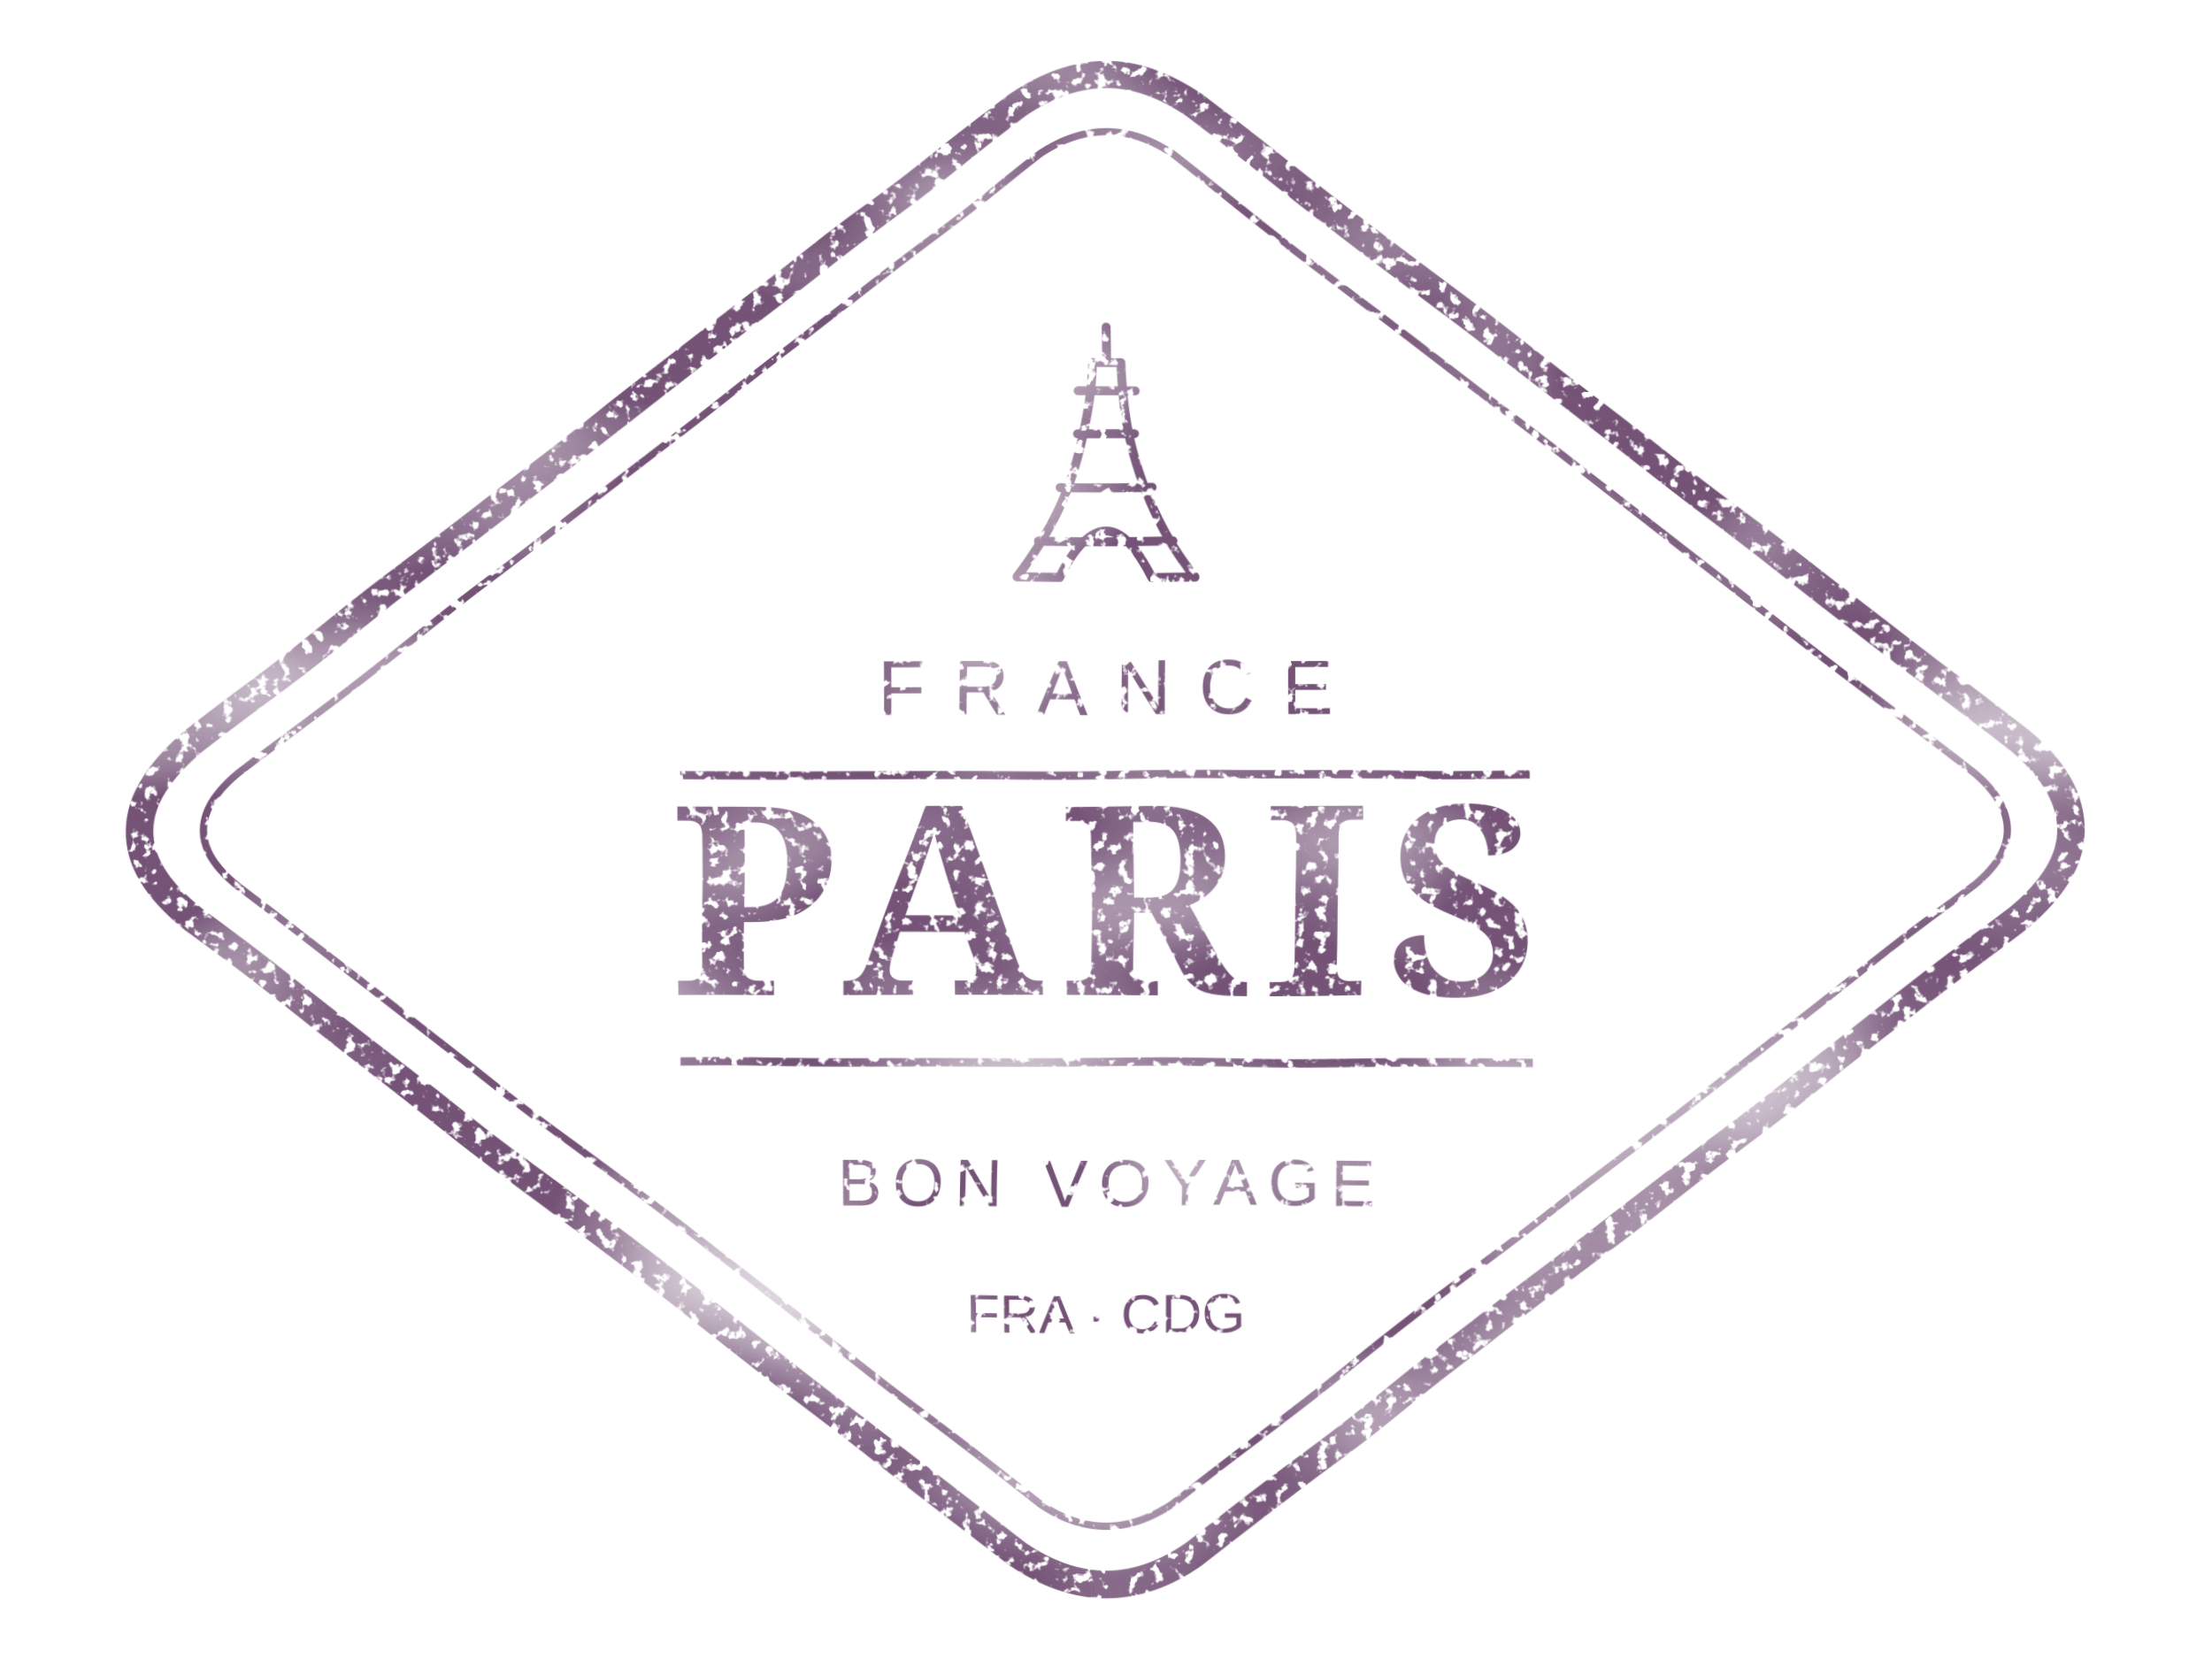
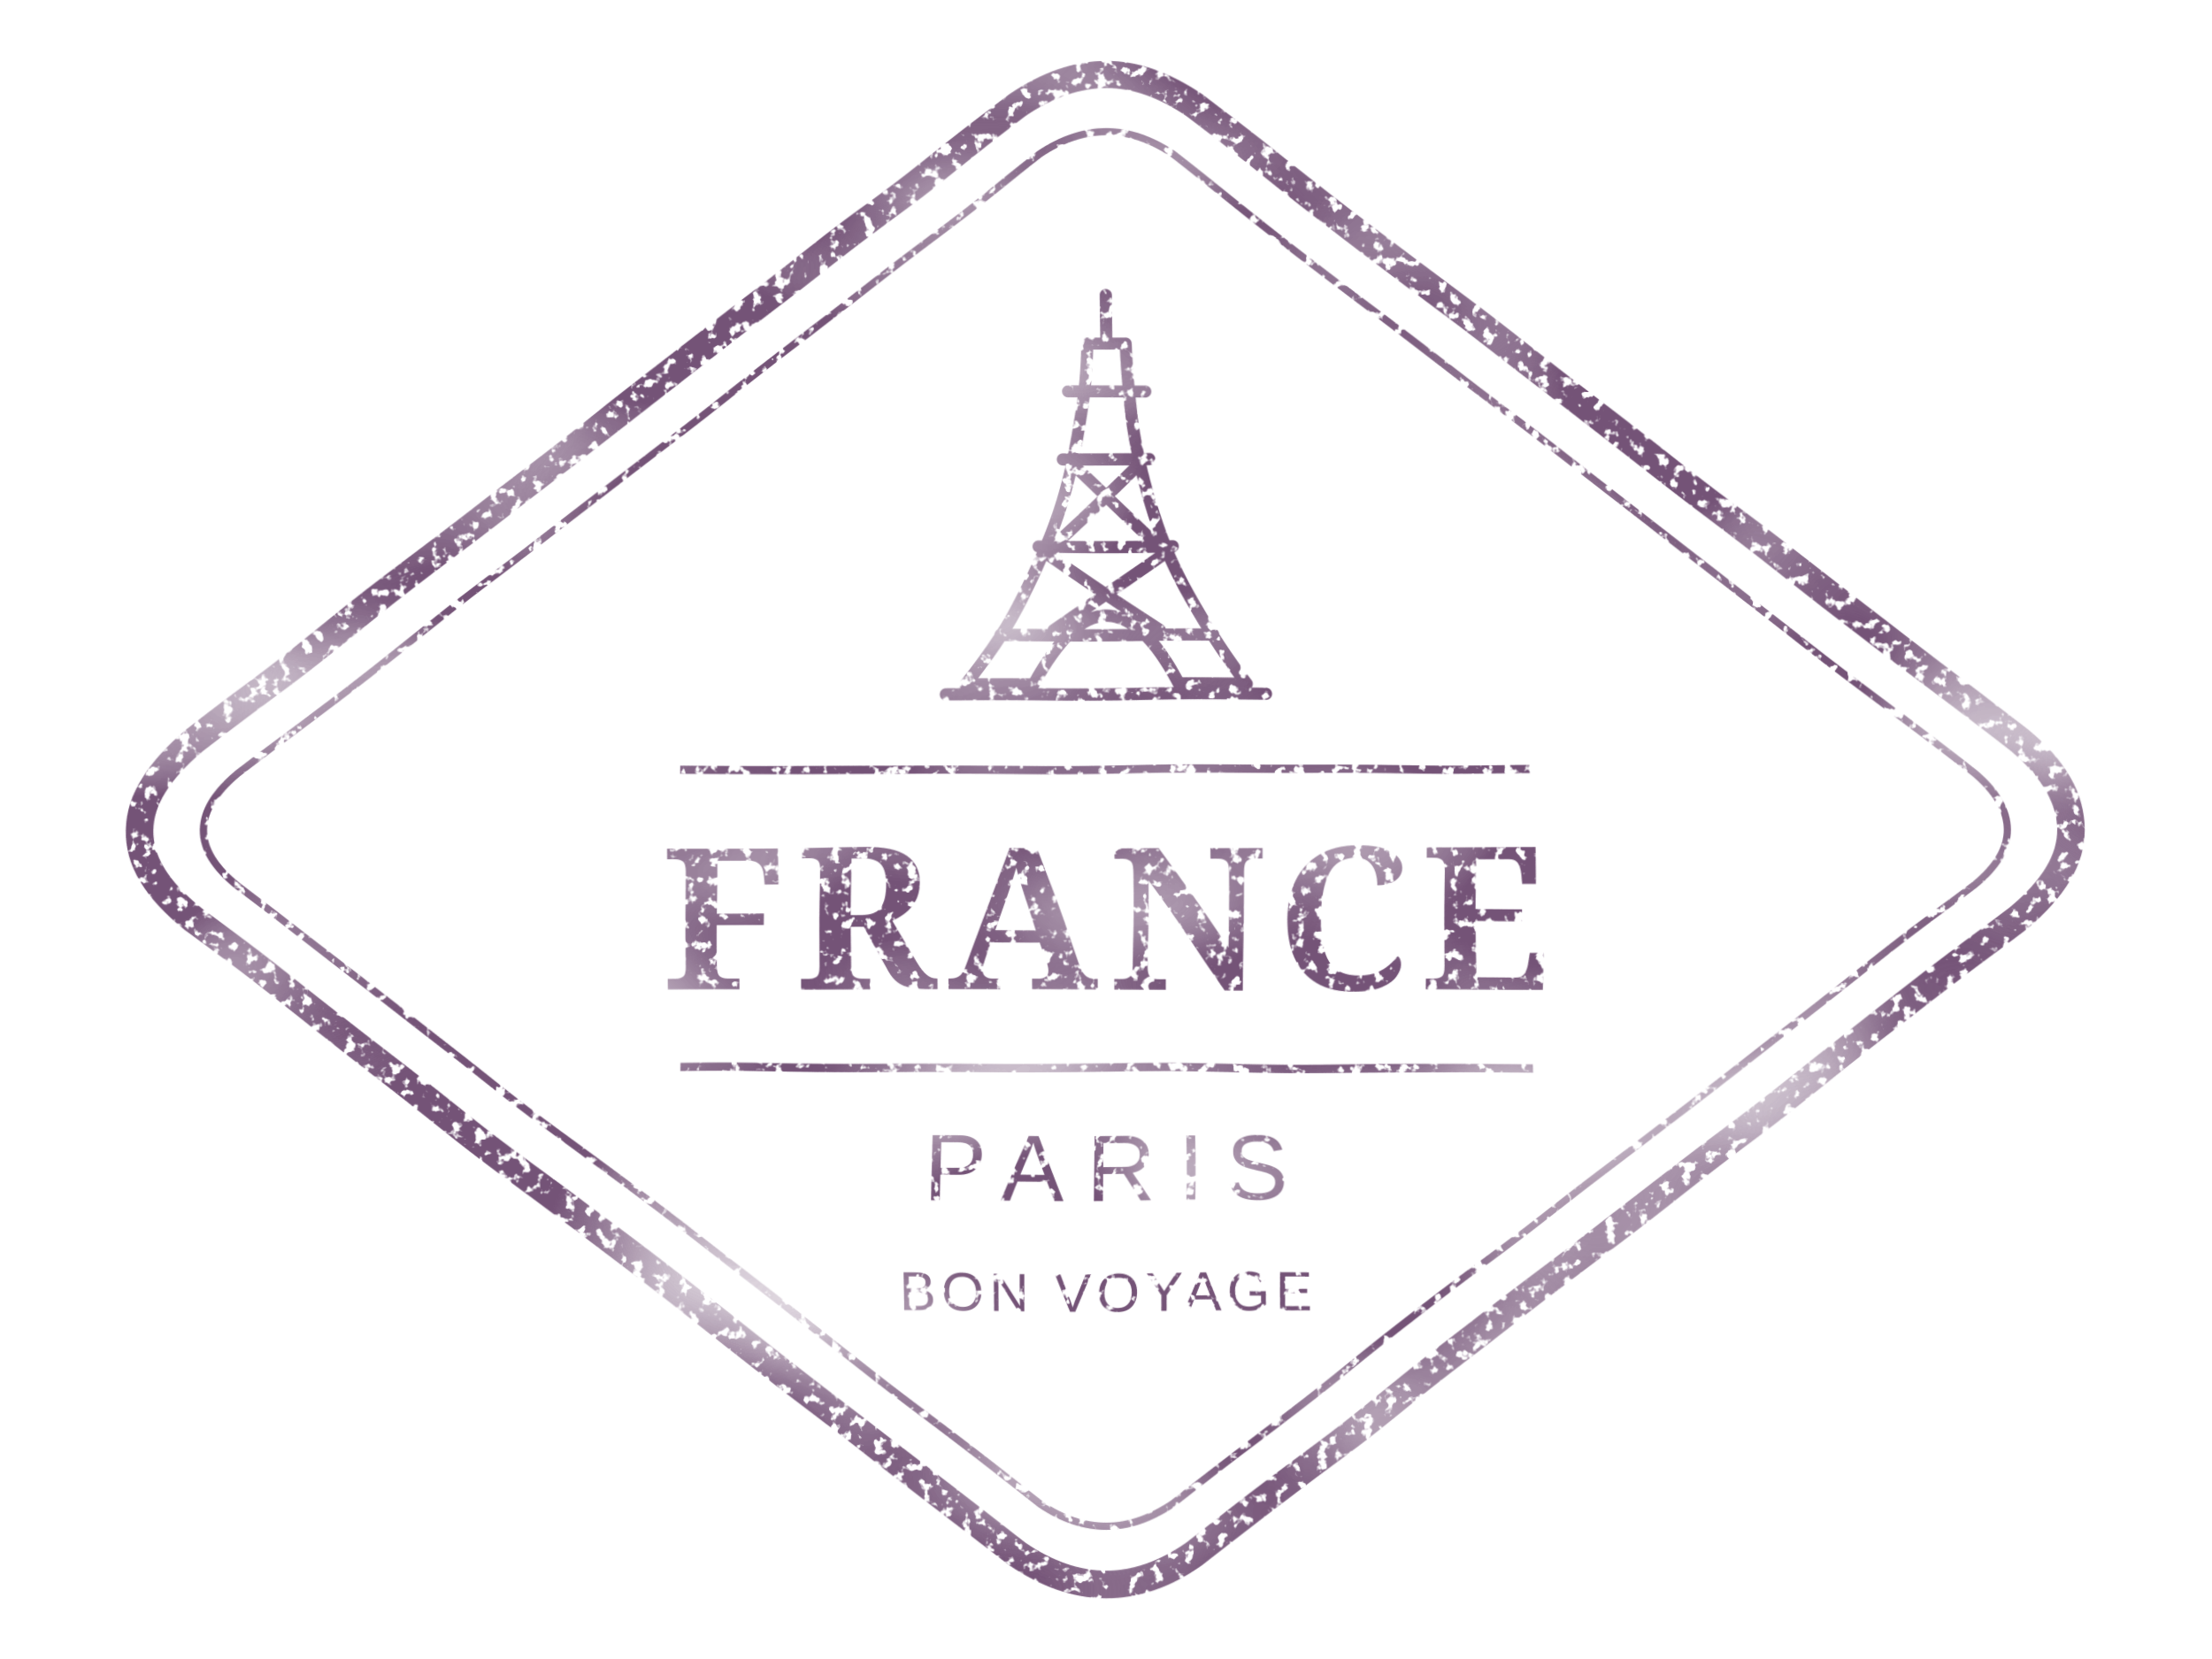
- <svg xmlns="http://www.w3.org/2000/svg" viewBox="0 0 400 300" width="400" height="300" role="img" aria-labelledby="title-FR">
+ <svg xmlns="http://www.w3.org/2000/svg" viewBox="0 0 400 300" width="400" height="300" role="img" aria-labelledby="title-fr">
  <defs>
    <filter id="ink-fr-worn" x="-5%" y="-5%" width="110%" height="110%" color-interpolation-filters="sRGB">
      <feTurbulence type="fractalNoise" baseFrequency=".5" numOctaves="3" seed="17" result="grain" />
      <feColorMatrix in="grain" type="matrix" values="0 0 0 0 1 0 0 0 0 1 0 0 0 0 1 1 0 0 0 0" />
      <feComponentTransfer>
        <feFuncA type="linear" slope="10" intercept="-3.3" />
      </feComponentTransfer>
      <feComposite in="SourceGraphic" operator="in" result="porous" />
      <feTurbulence type="fractalNoise" baseFrequency=".019 .027" numOctaves="2" seed="41" result="pressure" />
      <feColorMatrix type="matrix" values="0 0 0 0 1 0 0 0 0 1 0 0 0 0 1 1 0 0 0 0" />
      <feComponentTransfer>
        <feFuncA type="linear" slope="1.8" intercept="-.05" />
      </feComponentTransfer>
      <feComposite in="porous" operator="in" result="ink" />
      <feDisplacementMap in="ink" in2="pressure" scale="1.15" xChannelSelector="R" yChannelSelector="G" />
      <feGaussianBlur stdDeviation=".12" />
    </filter>
  </defs>
  <g filter="url(#ink-fr-worn)" color="#745377" fill="currentColor" font-family="Arial,Helvetica,sans-serif" text-anchor="middle">
    <g fill="none" stroke="currentColor">
      <path d="M184 19Q200 8 216 19L365 134Q384 150 365 166L216 281Q200 292 184 281L35 166Q16 150 35 134Z" stroke-width="5" />
      <path d="M188 28Q200 20 212 28L357 140Q369 150 357 160L212 272Q200 280 188 272L43 160Q31 150 43 140Z" stroke-width="1.3" />
    </g>
-     <g transform="translate(200 83) scale(0.65)" fill="none" stroke="currentColor" stroke-width="2.5" stroke-linecap="round" stroke-linejoin="round">
-       <path d="M0-37V-27M-4-27Q-5 7-25 33H-13Q0 7 13 33H25Q5 7 4-27ZM-13 8H13M-8-7H8M-19 23H19M-8-19H8" />
+     <g transform="translate(200 91) scale(0.88)" fill="none" stroke="currentColor" stroke-width="2.5" stroke-linecap="round" stroke-linejoin="round">
+       <path d="M0-43V-33M-4-33Q-5 7-29 37H-15Q0 9 15 37H29Q5 7 4-33ZM-14 9H14M-9-9H9M-22 27H22M-8-23H8M-13 10L11 26M13 10L-11 26M-8-9L10 8M8-9L-10 8M-33 39H33" />
    </g>
-     <text x="200" y="129" font-size="14" letter-spacing="5">FRANCE</text>
-     <path d="M123 140H277" fill="none" stroke="currentColor" stroke-width="1.5" />
-     <text x="200" y="180" font-size="48" font-family="Georgia,serif" font-weight="700" letter-spacing="3">PARIS</text>
-     <path d="M123 192H277" fill="none" stroke="currentColor" stroke-width="1.5" />
-     <text x="200" y="218" font-size="12" letter-spacing="2">BON VOYAGE</text>
-     <text x="200" y="241" font-size="10">FRA · CDG</text>
+     <path d="M123 139H277" fill="none" stroke="currentColor" stroke-width="1.5" />
+     <text x="200" y="179" font-size="36" font-family="Georgia,serif" font-weight="700" letter-spacing="2">FRANCE</text>
+     <path d="M123 193H277" fill="none" stroke="currentColor" stroke-width="1.5" />
+     <text x="200" y="217" font-size="17" letter-spacing="4">PARIS</text>
+     <text x="200" y="237" font-size="10" letter-spacing="1">BON VOYAGE</text>
  </g>
</svg>
